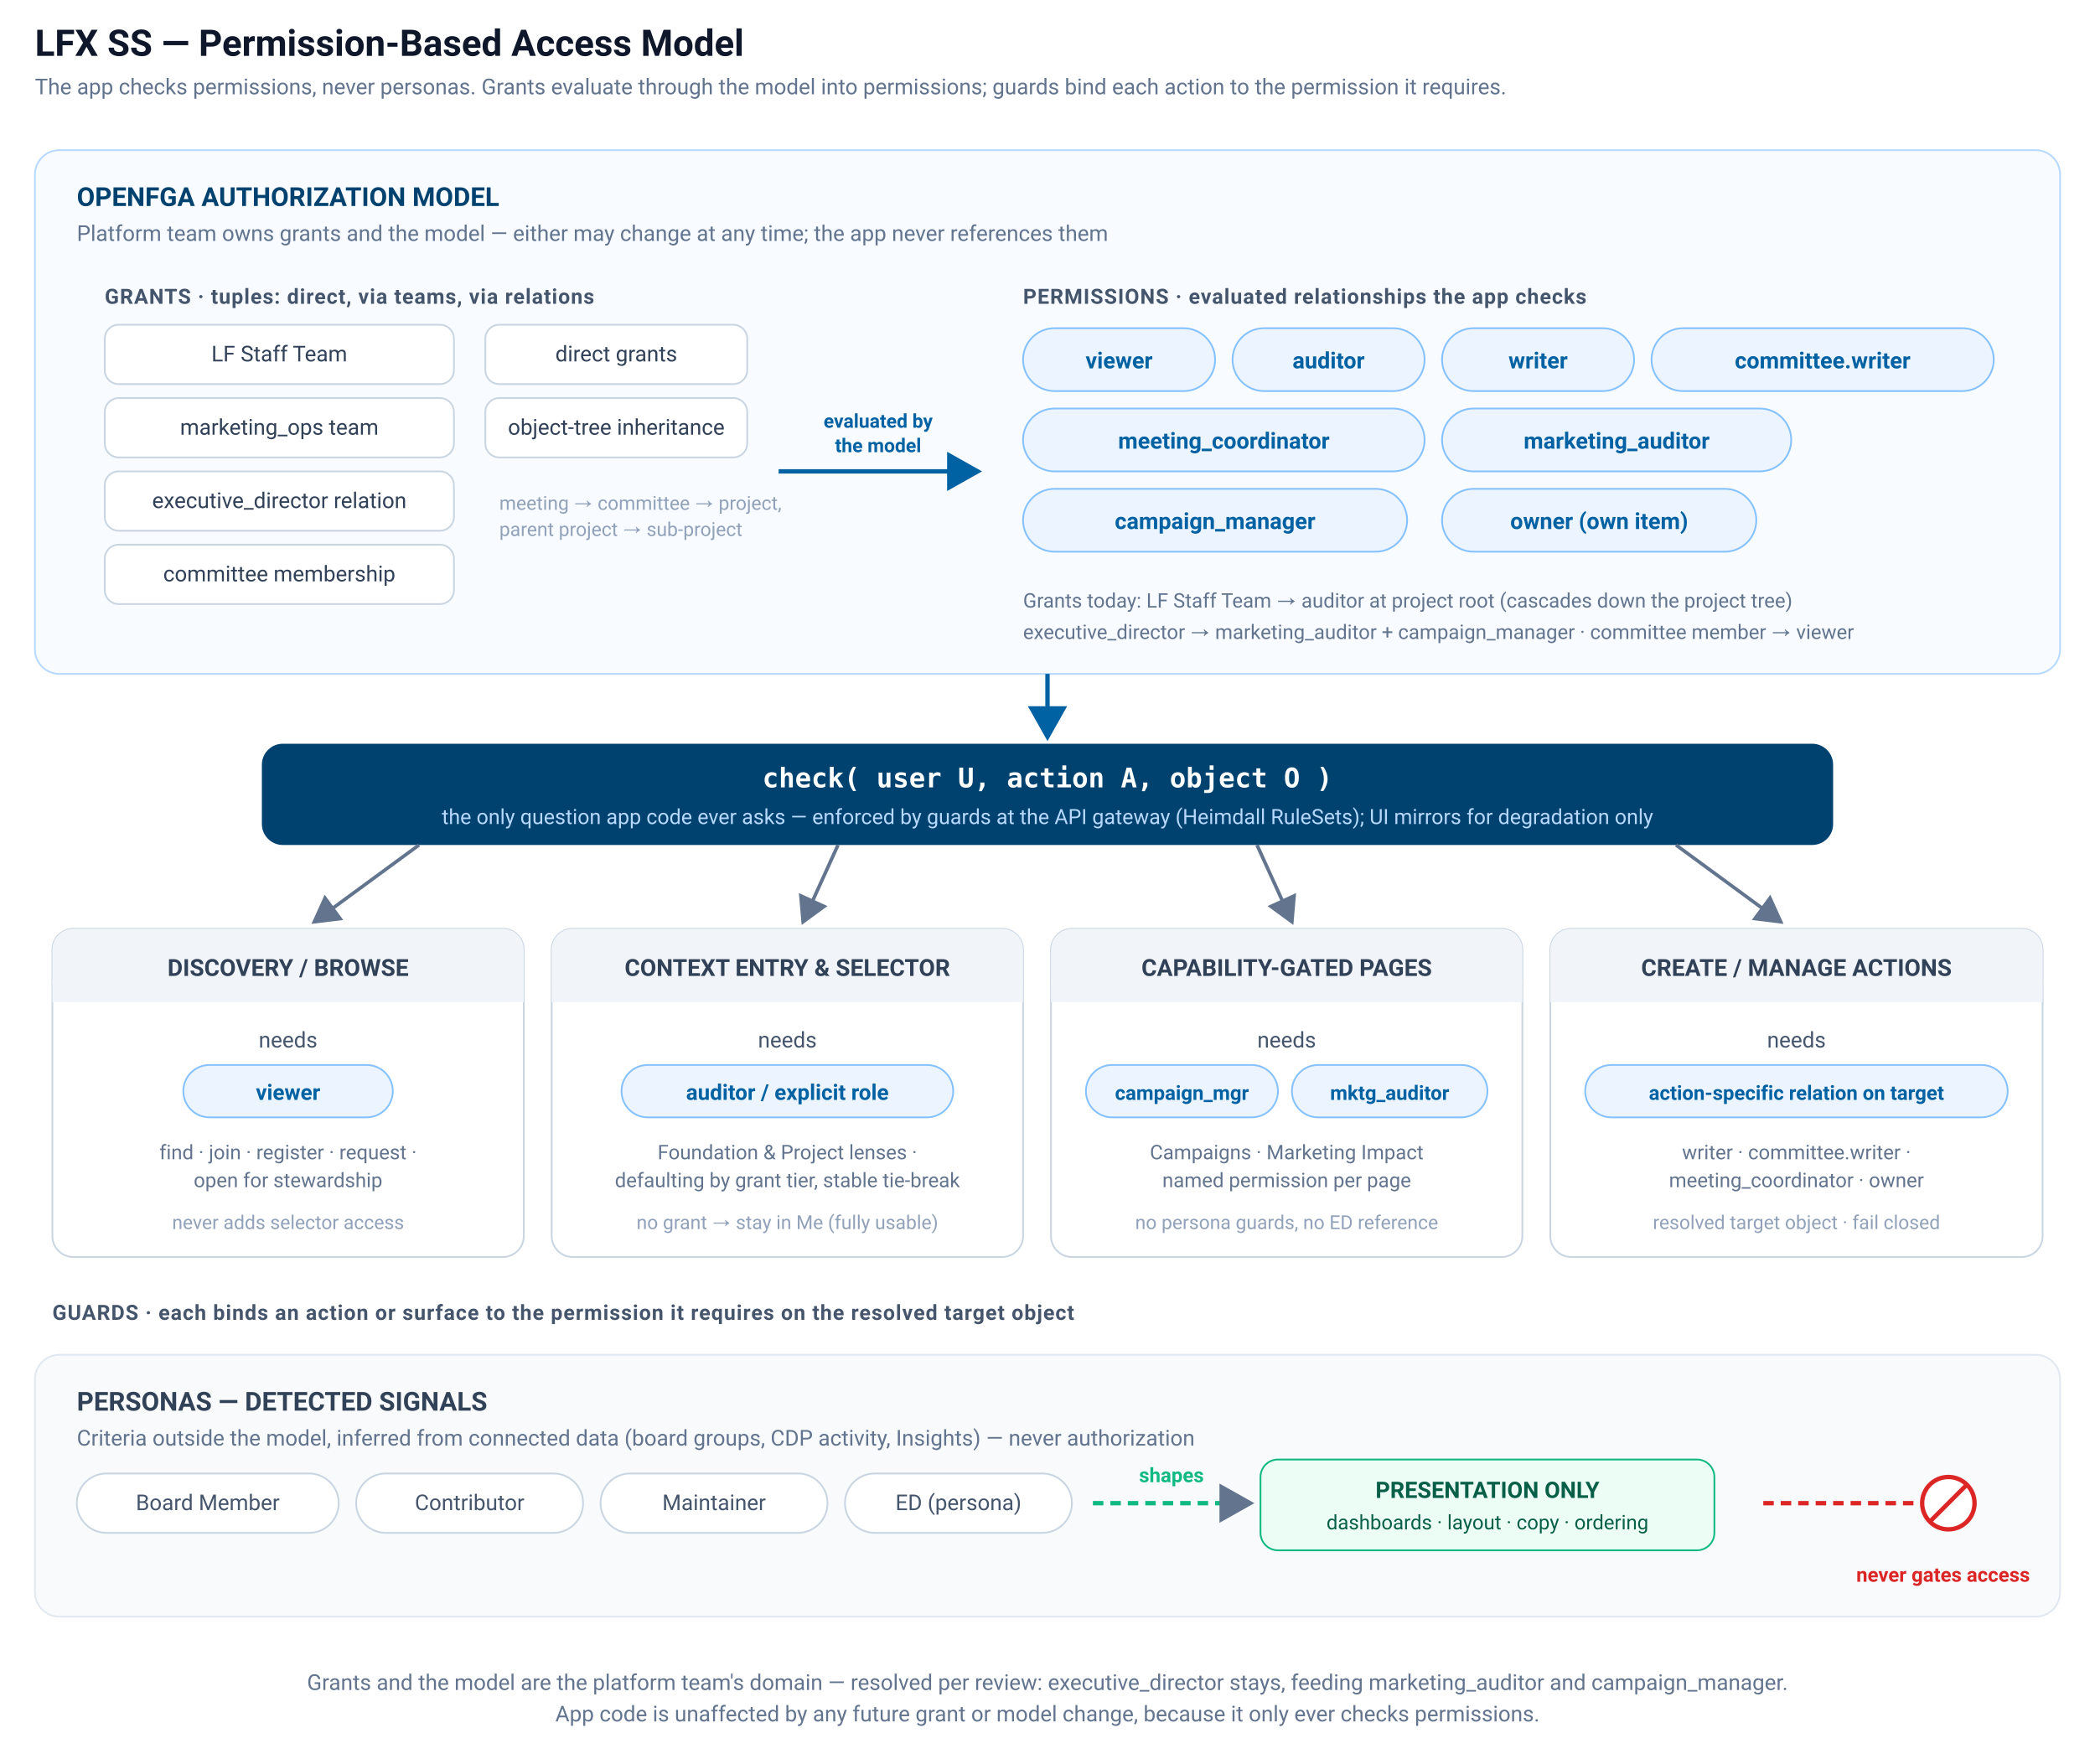
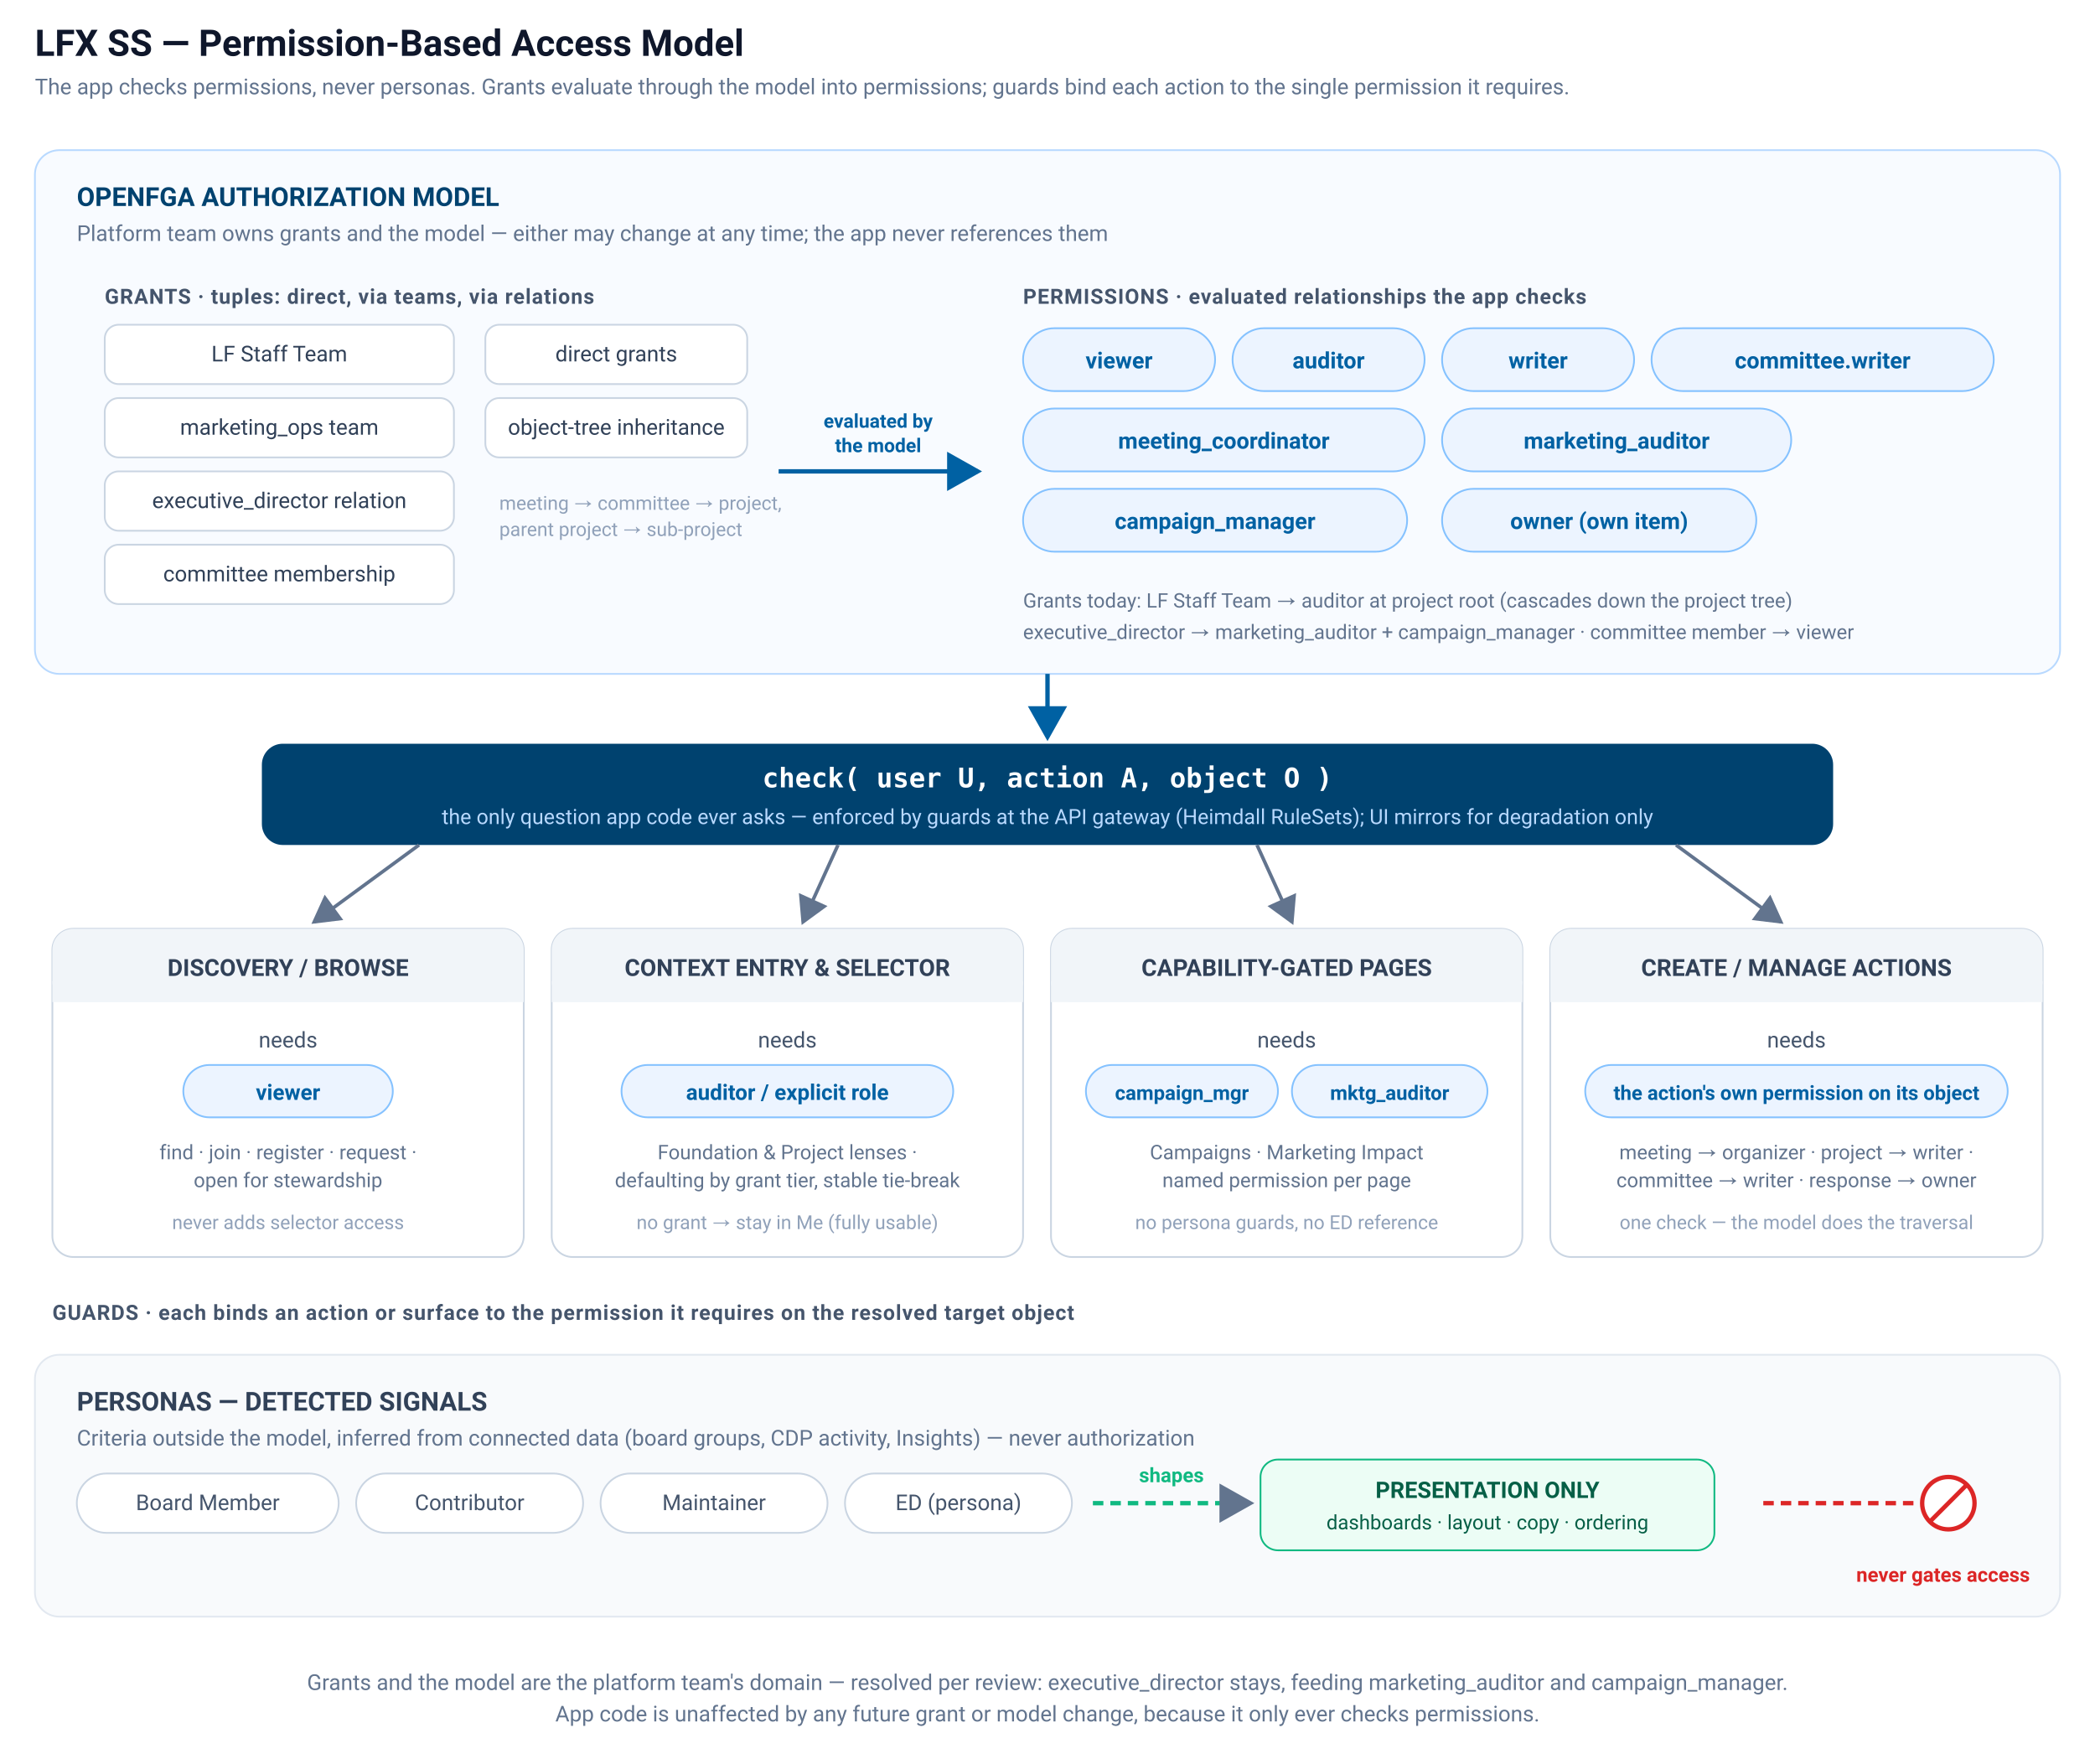
<svg xmlns="http://www.w3.org/2000/svg" viewBox="0 -70 1200 1010" width="1200" font-family="-apple-system,BlinkMacSystemFont,'Segoe UI',Roboto,Helvetica,Arial,sans-serif">
  <rect x="-40" y="-70" width="1280" height="1080" fill="#FFFFFF" />
  <text x="20" y="-38" font-size="21" font-weight="700" fill="#0F172B">LFX SS — Permission-Based Access Model</text>
-   <text x="20" y="-16" font-size="12.5" fill="#62748E">The app checks permissions, never personas. Grants evaluate through the model into permissions; guards bind each action to the permission it requires.</text>
+   <text x="20" y="-16" font-size="12.5" fill="#62748E">The app checks permissions, never personas. Grants evaluate through the model into permissions; guards bind each action to the single permission it requires.</text>
  <defs>
    <marker id="arr" markerWidth="9" markerHeight="9" refX="7" refY="4.5" orient="auto">
      <path d="M0,0 L8,4.5 L0,9 z" fill="#62748E" />
    </marker>
    <marker id="arrB" markerWidth="9" markerHeight="9" refX="7" refY="4.5" orient="auto">
      <path d="M0,0 L8,4.5 L0,9 z" fill="#0061A3" />
    </marker>
  </defs>
  <rect x="20" y="16" width="1160" height="300" rx="14" fill="#F8FBFF" stroke="#B8D9FF" />
  <text x="44" y="48" font-size="15" font-weight="700" fill="#00426F">OPENFGA AUTHORIZATION MODEL</text>
  <text x="44" y="68" font-size="12.5" fill="#62748E">Platform team owns grants and the model — either may change at any time; the app never references them</text>
  <text x="60" y="104" font-size="12" font-weight="700" fill="#45556C" letter-spacing=".04em">GRANTS  ·  tuples: direct, via teams, via relations</text>
  <g font-size="12.5">
    <rect x="60" y="116" width="200" height="34" rx="8" fill="#fff" stroke="#CAD5E2" />
    <text x="160" y="137" text-anchor="middle" fill="#314158">LF Staff Team</text>
    <rect x="60" y="158" width="200" height="34" rx="8" fill="#fff" stroke="#CAD5E2" />
    <text x="160" y="179" text-anchor="middle" fill="#314158">marketing_ops team</text>
    <rect x="60" y="200" width="200" height="34" rx="8" fill="#fff" stroke="#CAD5E2" />
    <text x="160" y="221" text-anchor="middle" fill="#314158">executive_director relation</text>
    <rect x="60" y="242" width="200" height="34" rx="8" fill="#fff" stroke="#CAD5E2" />
    <text x="160" y="263" text-anchor="middle" fill="#314158">committee membership</text>
    <rect x="278" y="116" width="150" height="34" rx="8" fill="#fff" stroke="#CAD5E2" />
    <text x="353" y="137" text-anchor="middle" fill="#314158">direct grants</text>
    <rect x="278" y="158" width="150" height="34" rx="8" fill="#fff" stroke="#CAD5E2" />
    <text x="353" y="179" text-anchor="middle" fill="#314158">object-tree inheritance</text>
    <text x="286" y="222" font-size="11" fill="#90A1B9">meeting → committee → project,</text>
    <text x="286" y="237" font-size="11" fill="#90A1B9">parent project → sub-project</text>
  </g>
  <line x1="446" y1="200" x2="560" y2="200" stroke="#0061A3" stroke-width="2.5" marker-end="url(#arrB)" />
  <text x="503" y="175" text-anchor="middle" font-size="11" fill="#0061A3" font-weight="600">evaluated by</text>
  <text x="503" y="189" text-anchor="middle" font-size="11" fill="#0061A3" font-weight="600">the model</text>
  <text x="586" y="104" font-size="12" font-weight="700" fill="#45556C" letter-spacing=".04em">PERMISSIONS  ·  evaluated relationships the app checks</text>
  <g font-size="13" font-weight="600">
    <rect x="586" y="118" width="110" height="36" rx="18" fill="#ECF4FF" stroke="#85C2FF" />
    <text x="641" y="141" text-anchor="middle" fill="#0061A3">viewer</text>
    <rect x="706" y="118" width="110" height="36" rx="18" fill="#ECF4FF" stroke="#85C2FF" />
    <text x="761" y="141" text-anchor="middle" fill="#0061A3">auditor</text>
    <rect x="826" y="118" width="110" height="36" rx="18" fill="#ECF4FF" stroke="#85C2FF" />
    <text x="881" y="141" text-anchor="middle" fill="#0061A3">writer</text>
    <rect x="946" y="118" width="196" height="36" rx="18" fill="#ECF4FF" stroke="#85C2FF" />
    <text x="1044" y="141" text-anchor="middle" fill="#0061A3">committee.writer</text>
    <rect x="586" y="164" width="230" height="36" rx="18" fill="#ECF4FF" stroke="#85C2FF" />
    <text x="701" y="187" text-anchor="middle" fill="#0061A3">meeting_coordinator</text>
    <rect x="826" y="164" width="200" height="36" rx="18" fill="#ECF4FF" stroke="#85C2FF" />
    <text x="926" y="187" text-anchor="middle" fill="#0061A3">marketing_auditor</text>
    <rect x="586" y="210" width="220" height="36" rx="18" fill="#ECF4FF" stroke="#85C2FF" />
    <text x="696" y="233" text-anchor="middle" fill="#0061A3">campaign_manager</text>
    <rect x="826" y="210" width="180" height="36" rx="18" fill="#ECF4FF" stroke="#85C2FF" />
    <text x="916" y="233" text-anchor="middle" fill="#0061A3">owner (own item)</text>
  </g>
  <text x="586" y="278" font-size="11.5" fill="#62748E">Grants today:  LF Staff Team → auditor at project root (cascades down the project tree)</text>
  <text x="586" y="296" font-size="11.5" fill="#62748E">executive_director → marketing_auditor + campaign_manager   ·   committee member → viewer</text>
  <line x1="600" y1="316" x2="600" y2="352" stroke="#0061A3" stroke-width="2.5" marker-end="url(#arrB)" />
  <rect x="150" y="356" width="900" height="58" rx="12" fill="#00426F" />
  <text x="600" y="381" text-anchor="middle" font-size="15.5" font-weight="700" fill="#FFFFFF" font-family="ui-monospace,SFMono-Regular,Menlo,monospace">check( user U,  action A,  object O )</text>
  <text x="600" y="402" text-anchor="middle" font-size="12" fill="#B8D9FF">the only question app code ever asks — enforced by guards at the API gateway (Heimdall RuleSets); UI mirrors for degradation only</text>
  <line x1="240" y1="414" x2="180" y2="458" stroke="#62748E" stroke-width="2" marker-end="url(#arr)" />
  <line x1="480" y1="414" x2="460" y2="458" stroke="#62748E" stroke-width="2" marker-end="url(#arr)" />
  <line x1="720" y1="414" x2="740" y2="458" stroke="#62748E" stroke-width="2" marker-end="url(#arr)" />
  <line x1="960" y1="414" x2="1020" y2="458" stroke="#62748E" stroke-width="2" marker-end="url(#arr)" />
  <g>
    <rect x="30" y="462" width="270" height="188" rx="12" fill="#FFFFFF" stroke="#CAD5E2" />
    <rect x="30" y="462" width="270" height="42" rx="12" fill="#F1F5F9" />
    <rect x="30" y="492" width="270" height="12" fill="#F1F5F9" />
    <text x="165" y="489" text-anchor="middle" font-size="13.5" font-weight="700" fill="#314158">DISCOVERY / BROWSE</text>
    <text x="165" y="530" text-anchor="middle" font-size="12.5" fill="#45556C">needs</text>
    <rect x="105" y="540" width="120" height="30" rx="15" fill="#ECF4FF" stroke="#85C2FF" />
    <text x="165" y="560" text-anchor="middle" font-size="12.5" font-weight="700" fill="#0061A3">viewer</text>
    <text x="165" y="594" text-anchor="middle" font-size="11.5" fill="#62748E">find · join · register · request ·</text>
    <text x="165" y="610" text-anchor="middle" font-size="11.5" fill="#62748E">open for stewardship</text>
    <text x="165" y="634" text-anchor="middle" font-size="11" fill="#90A1B9">never adds selector access</text>
    <rect x="316" y="462" width="270" height="188" rx="12" fill="#FFFFFF" stroke="#CAD5E2" />
    <rect x="316" y="462" width="270" height="42" rx="12" fill="#F1F5F9" />
    <rect x="316" y="492" width="270" height="12" fill="#F1F5F9" />
    <text x="451" y="489" text-anchor="middle" font-size="13.5" font-weight="700" fill="#314158">CONTEXT ENTRY &amp; SELECTOR</text>
    <text x="451" y="530" text-anchor="middle" font-size="12.5" fill="#45556C">needs</text>
    <rect x="356" y="540" width="190" height="30" rx="15" fill="#ECF4FF" stroke="#85C2FF" />
    <text x="451" y="560" text-anchor="middle" font-size="12.5" font-weight="700" fill="#0061A3">auditor / explicit role</text>
    <text x="451" y="594" text-anchor="middle" font-size="11.5" fill="#62748E">Foundation &amp; Project lenses ·</text>
    <text x="451" y="610" text-anchor="middle" font-size="11.5" fill="#62748E">defaulting by grant tier, stable tie-break</text>
    <text x="451" y="634" text-anchor="middle" font-size="11" fill="#90A1B9">no grant → stay in Me (fully usable)</text>
    <rect x="602" y="462" width="270" height="188" rx="12" fill="#FFFFFF" stroke="#CAD5E2" />
    <rect x="602" y="462" width="270" height="42" rx="12" fill="#F1F5F9" />
    <rect x="602" y="492" width="270" height="12" fill="#F1F5F9" />
    <text x="737" y="489" text-anchor="middle" font-size="13.5" font-weight="700" fill="#314158">CAPABILITY-GATED PAGES</text>
    <text x="737" y="530" text-anchor="middle" font-size="12.5" fill="#45556C">needs</text>
    <rect x="622" y="540" width="110" height="30" rx="15" fill="#ECF4FF" stroke="#85C2FF" />
    <text x="677" y="560" text-anchor="middle" font-size="11.5" font-weight="700" fill="#0061A3">campaign_mgr</text>
    <rect x="740" y="540" width="112" height="30" rx="15" fill="#ECF4FF" stroke="#85C2FF" />
    <text x="796" y="560" text-anchor="middle" font-size="11.5" font-weight="700" fill="#0061A3">mktg_auditor</text>
    <text x="737" y="594" text-anchor="middle" font-size="11.5" fill="#62748E">Campaigns · Marketing Impact</text>
    <text x="737" y="610" text-anchor="middle" font-size="11.5" fill="#62748E">named permission per page</text>
    <text x="737" y="634" text-anchor="middle" font-size="11" fill="#90A1B9">no persona guards, no ED reference</text>
    <rect x="888" y="462" width="282" height="188" rx="12" fill="#FFFFFF" stroke="#CAD5E2" />
    <rect x="888" y="462" width="282" height="42" rx="12" fill="#F1F5F9" />
    <rect x="888" y="492" width="282" height="12" fill="#F1F5F9" />
    <text x="1029" y="489" text-anchor="middle" font-size="13.5" font-weight="700" fill="#314158">CREATE / MANAGE ACTIONS</text>
    <text x="1029" y="530" text-anchor="middle" font-size="12.5" fill="#45556C">needs</text>
    <rect x="908" y="540" width="242" height="30" rx="15" fill="#ECF4FF" stroke="#85C2FF" />
-     <text x="1029" y="560" text-anchor="middle" font-size="11.5" font-weight="700" fill="#0061A3">action-specific relation on target</text>
-     <text x="1029" y="594" text-anchor="middle" font-size="11.5" fill="#62748E">writer · committee.writer ·</text>
-     <text x="1029" y="610" text-anchor="middle" font-size="11.5" fill="#62748E">meeting_coordinator · owner</text>
-     <text x="1029" y="634" text-anchor="middle" font-size="11" fill="#90A1B9">resolved target object · fail closed</text>
+     <text x="1029" y="560" text-anchor="middle" font-size="11.5" font-weight="700" fill="#0061A3">the action's own permission on its object</text>
+     <text x="1029" y="594" text-anchor="middle" font-size="11.5" fill="#62748E">meeting → organizer · project → writer ·</text>
+     <text x="1029" y="610" text-anchor="middle" font-size="11.5" fill="#62748E">committee → writer · response → owner</text>
+     <text x="1029" y="634" text-anchor="middle" font-size="11" fill="#90A1B9">one check — the model does the traversal</text>
  </g>
  <text x="30" y="686" font-size="12" font-weight="700" fill="#45556C" letter-spacing=".04em">GUARDS  ·  each binds an action or surface to the permission it requires on the resolved target object</text>
  <rect x="20" y="706" width="1160" height="150" rx="14" fill="#F8FAFC" stroke="#E2E8F0" />
  <text x="44" y="738" font-size="15" font-weight="700" fill="#314158">PERSONAS — DETECTED SIGNALS</text>
  <text x="44" y="758" font-size="12.5" fill="#62748E">Criteria outside the model, inferred from connected data (board groups, CDP activity, Insights) — never authorization</text>
  <g font-size="12.5">
    <rect x="44" y="774" width="150" height="34" rx="17" fill="#fff" stroke="#CAD5E2" />
    <text x="119" y="795" text-anchor="middle" fill="#45556C">Board Member</text>
    <rect x="204" y="774" width="130" height="34" rx="17" fill="#fff" stroke="#CAD5E2" />
    <text x="269" y="795" text-anchor="middle" fill="#45556C">Contributor</text>
    <rect x="344" y="774" width="130" height="34" rx="17" fill="#fff" stroke="#CAD5E2" />
    <text x="409" y="795" text-anchor="middle" fill="#45556C">Maintainer</text>
    <rect x="484" y="774" width="130" height="34" rx="17" fill="#fff" stroke="#CAD5E2" />
    <text x="549" y="795" text-anchor="middle" fill="#45556C">ED (persona)</text>
  </g>
  <line x1="626" y1="791" x2="716" y2="791" stroke="#10B981" stroke-width="2.5" marker-end="url(#arr)" stroke-dasharray="6 4" />
  <text x="671" y="779" text-anchor="middle" font-size="11.5" fill="#10B981" font-weight="700">shapes</text>
  <rect x="722" y="766" width="260" height="52" rx="10" fill="#ECFDF5" stroke="#10B981" />
  <text x="852" y="788" text-anchor="middle" font-size="13" font-weight="700" fill="#065F46">PRESENTATION ONLY</text>
  <text x="852" y="806" text-anchor="middle" font-size="11.5" fill="#065F46">dashboards · layout · copy · ordering</text>
  <line x1="1010" y1="791" x2="1100" y2="791" stroke="#DC2626" stroke-width="2.5" stroke-dasharray="6 4" />
  <circle cx="1116" cy="791" r="15" fill="#fff" stroke="#DC2626" stroke-width="2.5" />
  <line x1="1106" y1="801" x2="1126" y2="781" stroke="#DC2626" stroke-width="2.5" />
  <text x="1113" y="836" text-anchor="middle" font-size="11.5" font-weight="700" fill="#DC2626">never gates access</text>
  <text x="600" y="898" text-anchor="middle" font-size="12.5" fill="#62748E">Grants and the model are the platform team's domain — resolved per review: executive_director stays, feeding marketing_auditor and campaign_manager.</text>
  <text x="600" y="916" text-anchor="middle" font-size="12.5" fill="#62748E">App code is unaffected by any future grant or model change, because it only ever checks permissions.</text>
</svg>
